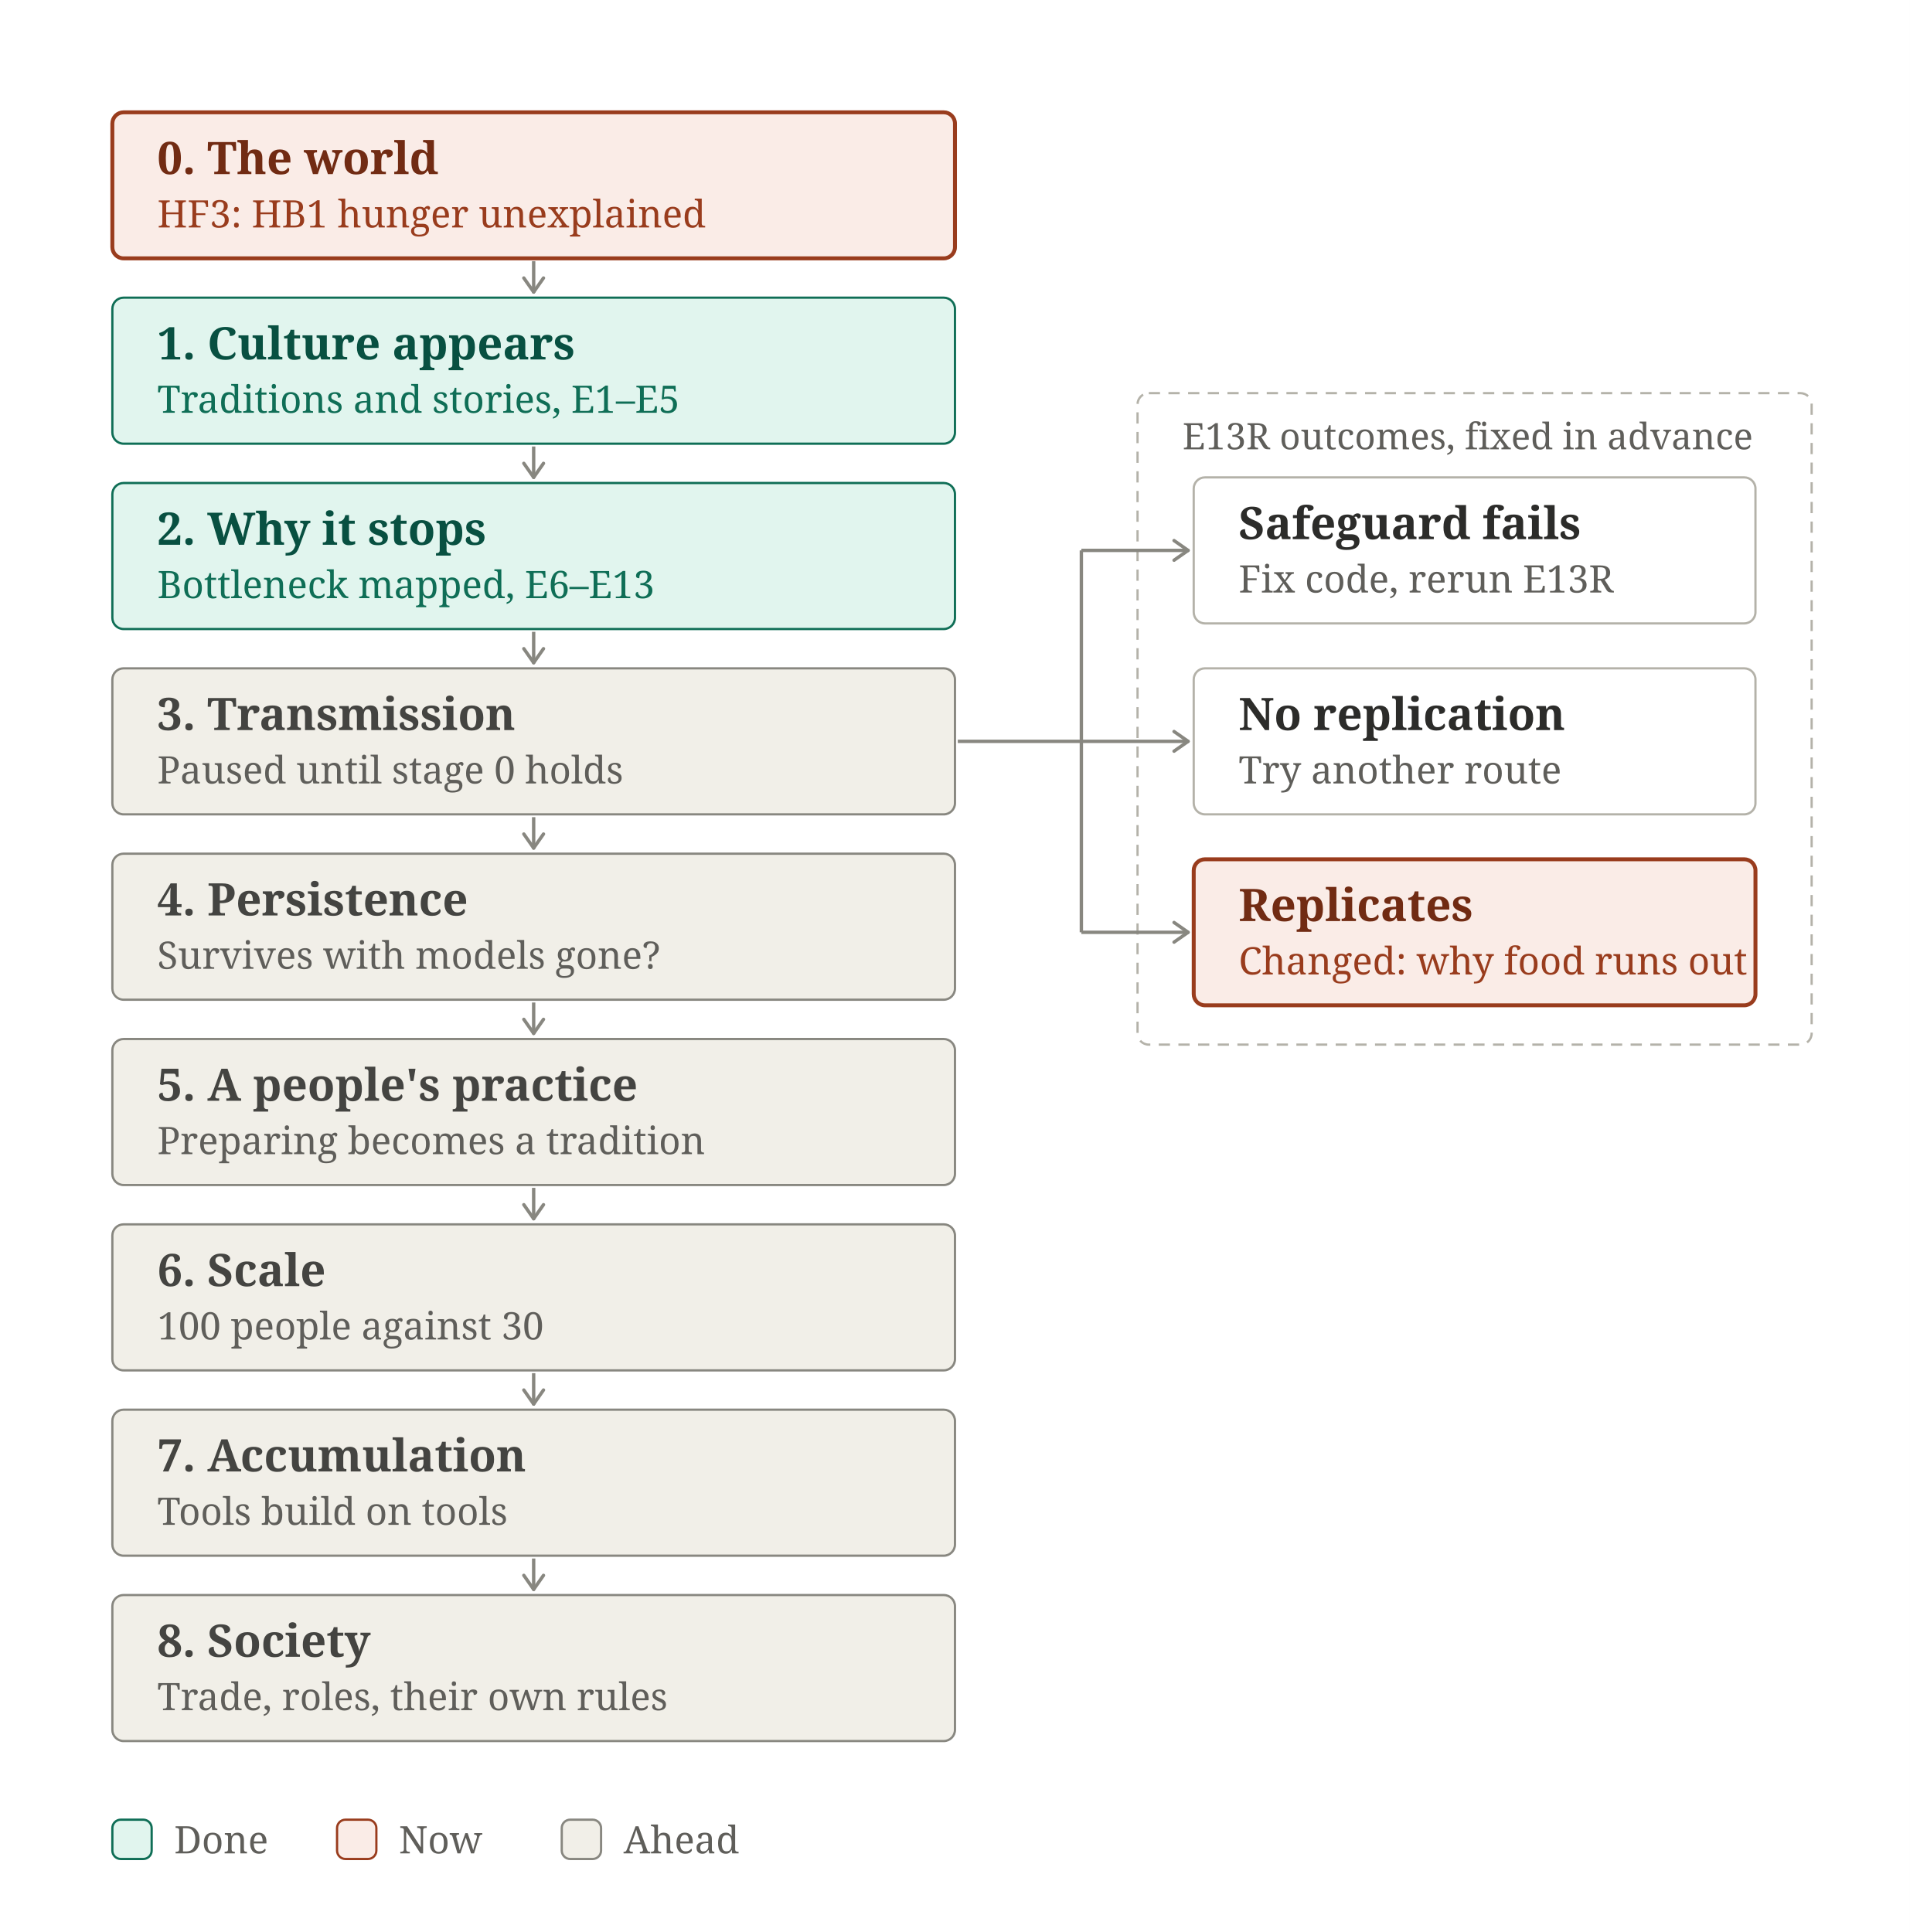
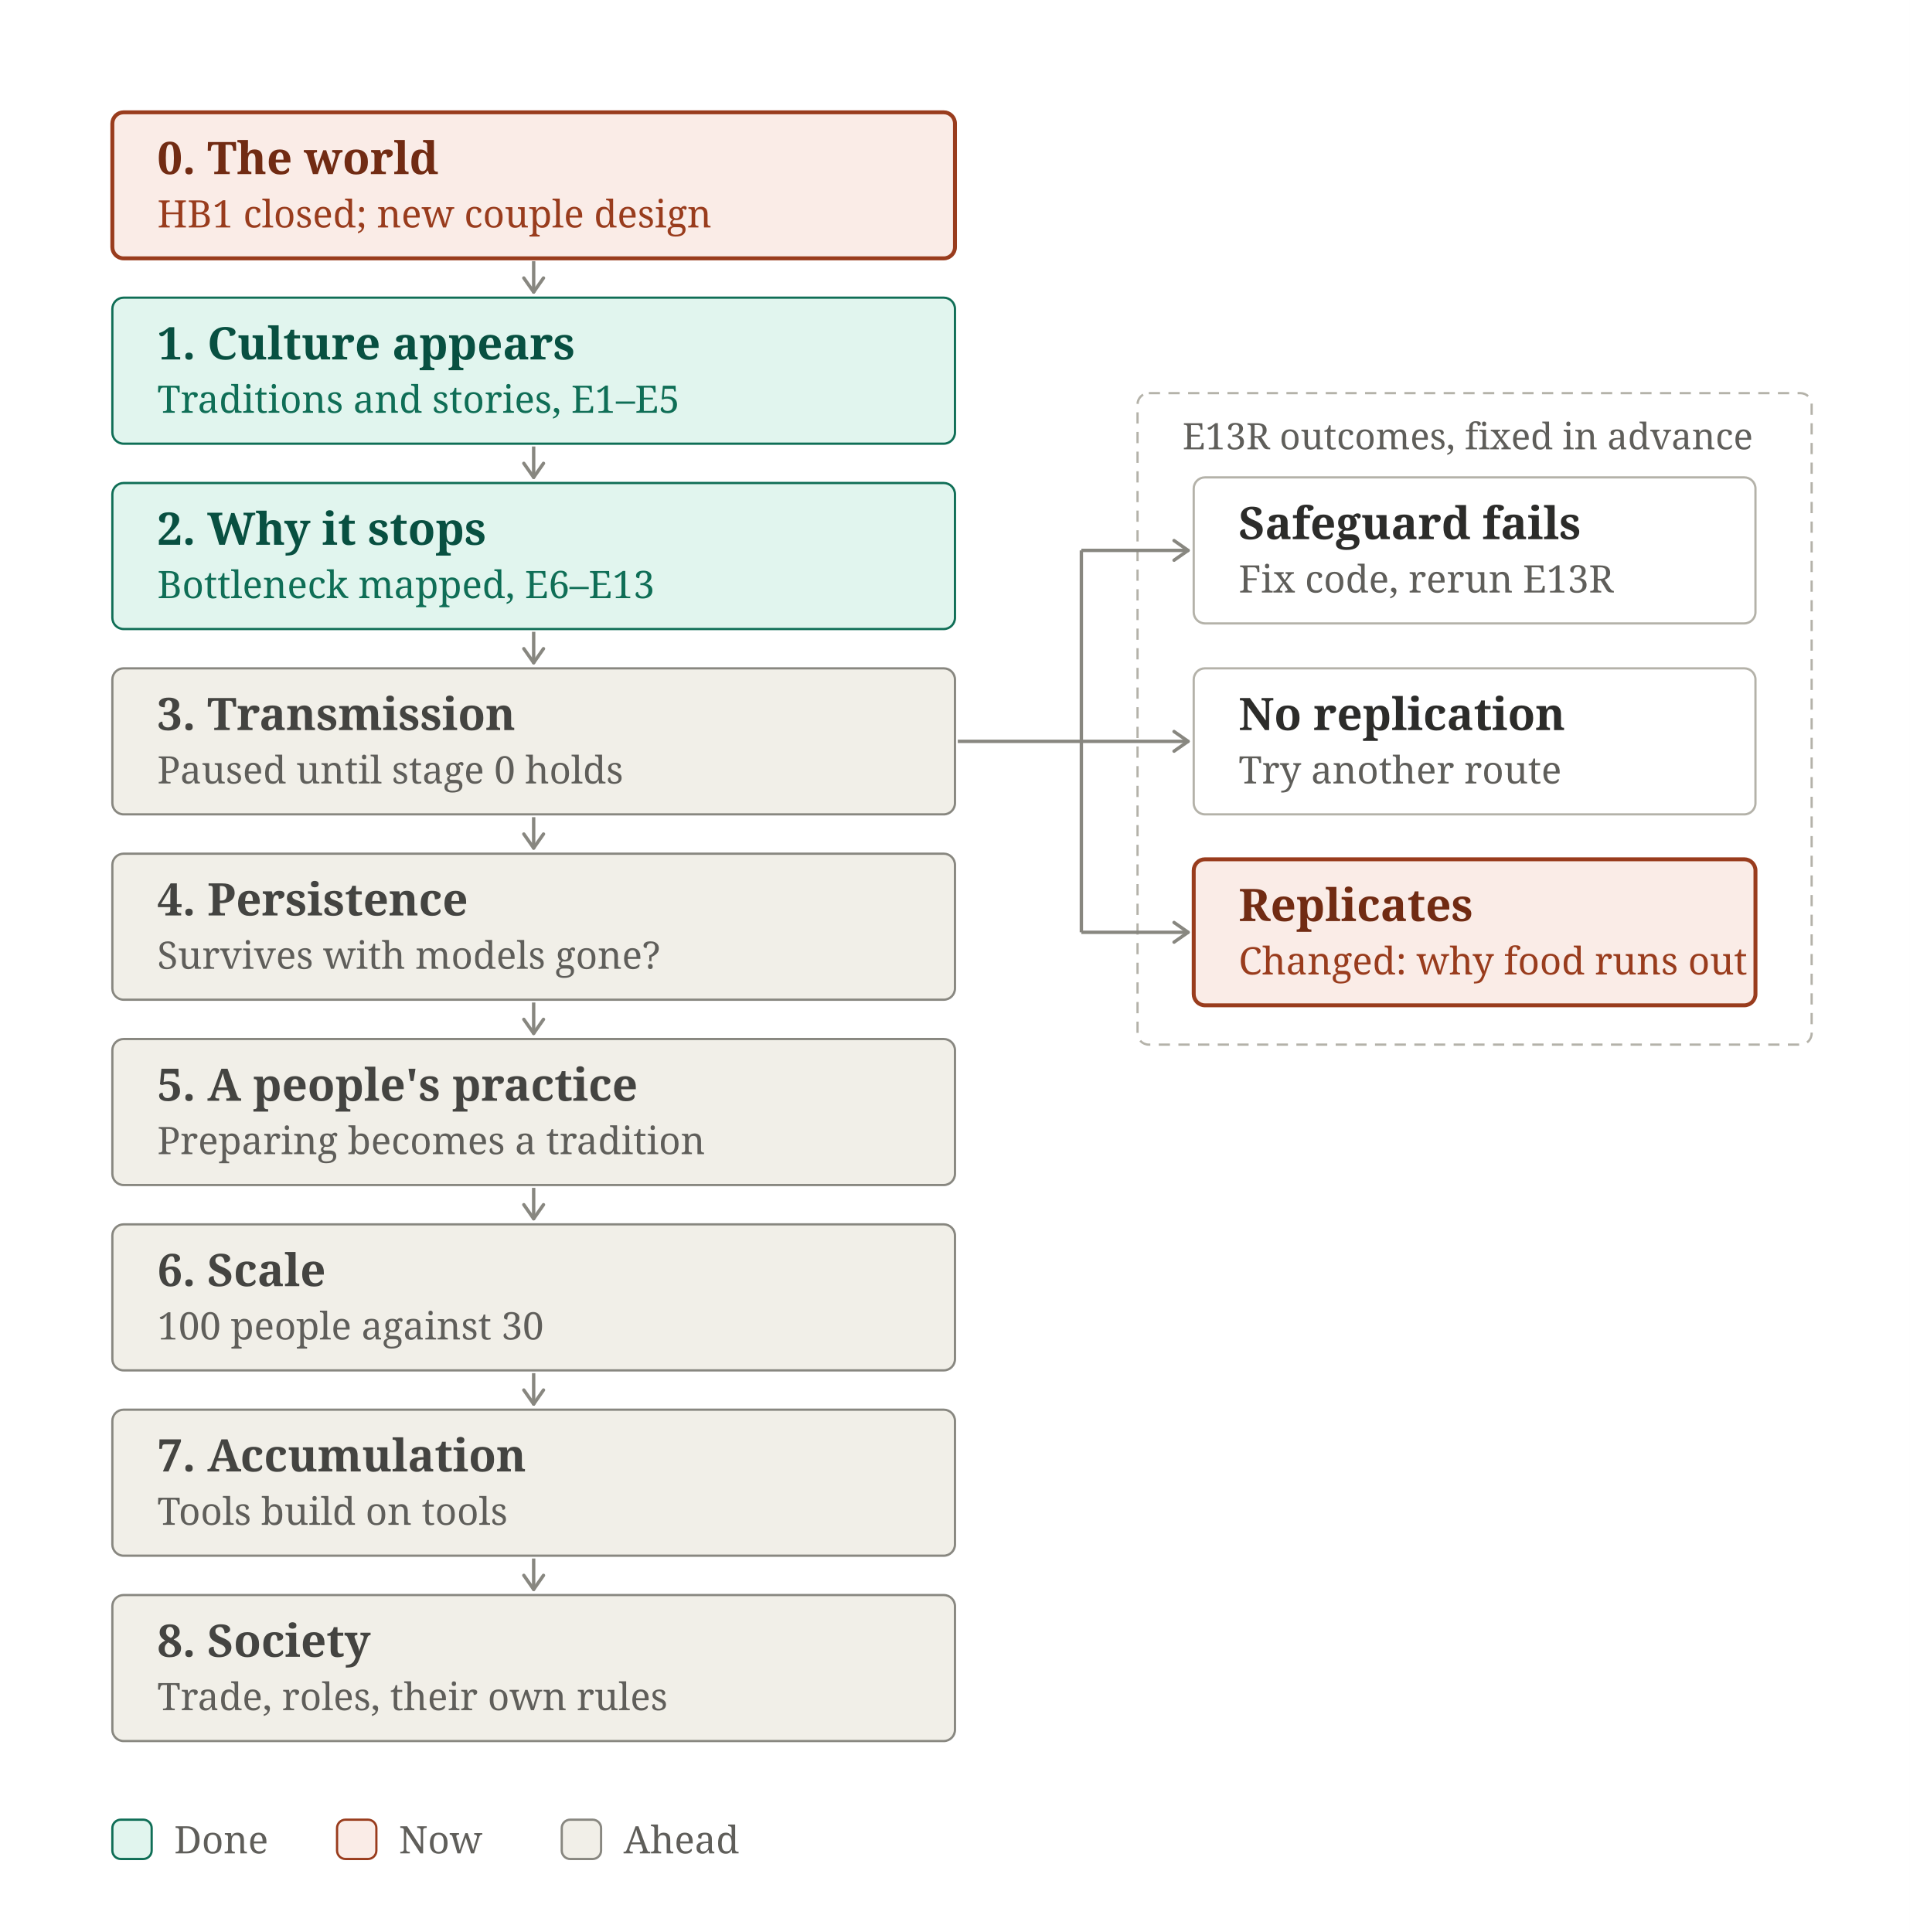
<svg xmlns="http://www.w3.org/2000/svg" width="680" height="688" viewBox="0 0 680 688" font-family="Garamond, Georgia, serif" role="img">
  <rect width="680" height="688" fill="#FFFFFF" />
  <rect x="405" y="140" width="240" height="232" rx="4" fill="none" stroke="#B4B2A9" stroke-width="0.8" stroke-dasharray="4 3" />
  <text x="421" y="160" font-size="13" fill="#5F5E5A">E13R outcomes, fixed in advance</text>
  <line x1="190" y1="93" x2="190" y2="104" stroke="#888780" stroke-width="1.2" />
  <line x1="186.5" y1="99.0" x2="190" y2="104" stroke="#888780" stroke-width="1.2" stroke-linecap="round" />
  <line x1="193.5" y1="99.0" x2="190" y2="104" stroke="#888780" stroke-width="1.2" stroke-linecap="round" />
  <line x1="190" y1="159" x2="190" y2="170" stroke="#888780" stroke-width="1.2" />
  <line x1="186.5" y1="165.0" x2="190" y2="170" stroke="#888780" stroke-width="1.2" stroke-linecap="round" />
  <line x1="193.5" y1="165.0" x2="190" y2="170" stroke="#888780" stroke-width="1.2" stroke-linecap="round" />
  <line x1="190" y1="225" x2="190" y2="236" stroke="#888780" stroke-width="1.2" />
  <line x1="186.5" y1="231.0" x2="190" y2="236" stroke="#888780" stroke-width="1.2" stroke-linecap="round" />
  <line x1="193.5" y1="231.0" x2="190" y2="236" stroke="#888780" stroke-width="1.2" stroke-linecap="round" />
  <line x1="190" y1="291" x2="190" y2="302" stroke="#888780" stroke-width="1.2" />
  <line x1="186.5" y1="297.0" x2="190" y2="302" stroke="#888780" stroke-width="1.2" stroke-linecap="round" />
  <line x1="193.5" y1="297.0" x2="190" y2="302" stroke="#888780" stroke-width="1.2" stroke-linecap="round" />
  <line x1="190" y1="357" x2="190" y2="368" stroke="#888780" stroke-width="1.2" />
  <line x1="186.5" y1="363.0" x2="190" y2="368" stroke="#888780" stroke-width="1.2" stroke-linecap="round" />
  <line x1="193.5" y1="363.0" x2="190" y2="368" stroke="#888780" stroke-width="1.2" stroke-linecap="round" />
  <line x1="190" y1="423" x2="190" y2="434" stroke="#888780" stroke-width="1.2" />
  <line x1="186.5" y1="429.0" x2="190" y2="434" stroke="#888780" stroke-width="1.2" stroke-linecap="round" />
  <line x1="193.5" y1="429.0" x2="190" y2="434" stroke="#888780" stroke-width="1.2" stroke-linecap="round" />
  <line x1="190" y1="489" x2="190" y2="500" stroke="#888780" stroke-width="1.2" />
  <line x1="186.5" y1="495.0" x2="190" y2="500" stroke="#888780" stroke-width="1.2" stroke-linecap="round" />
  <line x1="193.5" y1="495.0" x2="190" y2="500" stroke="#888780" stroke-width="1.2" stroke-linecap="round" />
  <line x1="190" y1="555" x2="190" y2="566" stroke="#888780" stroke-width="1.2" />
  <line x1="186.5" y1="561.0" x2="190" y2="566" stroke="#888780" stroke-width="1.2" stroke-linecap="round" />
  <line x1="193.5" y1="561.0" x2="190" y2="566" stroke="#888780" stroke-width="1.2" stroke-linecap="round" />
  <line x1="341" y1="264" x2="385" y2="264" stroke="#888780" stroke-width="1.2" />
  <line x1="385" y1="196" x2="385" y2="332" stroke="#888780" stroke-width="1.2" />
  <line x1="385" y1="196" x2="423" y2="196" stroke="#888780" stroke-width="1.2" />
  <line x1="418.0" y1="199.5" x2="423" y2="196" stroke="#888780" stroke-width="1.2" stroke-linecap="round" />
  <line x1="418.0" y1="192.5" x2="423" y2="196" stroke="#888780" stroke-width="1.2" stroke-linecap="round" />
  <line x1="385" y1="264" x2="423" y2="264" stroke="#888780" stroke-width="1.2" />
  <line x1="418.0" y1="267.5" x2="423" y2="264" stroke="#888780" stroke-width="1.2" stroke-linecap="round" />
  <line x1="418.0" y1="260.5" x2="423" y2="264" stroke="#888780" stroke-width="1.2" stroke-linecap="round" />
  <line x1="385" y1="332" x2="423" y2="332" stroke="#888780" stroke-width="1.2" />
  <line x1="418.0" y1="335.5" x2="423" y2="332" stroke="#888780" stroke-width="1.2" stroke-linecap="round" />
  <line x1="418.0" y1="328.5" x2="423" y2="332" stroke="#888780" stroke-width="1.2" stroke-linecap="round" />
  <rect x="40" y="40" width="300" height="52" rx="4" fill="#FAECE7" stroke="#993C1D" stroke-width="1.4" />
  <text x="56" y="62" font-size="16" font-weight="bold" fill="#712B13">0. The world</text>
-   <text x="56" y="81" font-size="13.5" fill="#993C1D">HF3: HB1 hunger unexplained</text>
+   <text x="56" y="81" font-size="13.5" fill="#993C1D">HB1 closed; new couple design</text>
  <rect x="40" y="106" width="300" height="52" rx="4" fill="#E1F5EE" stroke="#0F6E56" stroke-width="0.8" />
  <text x="56" y="128" font-size="16" font-weight="bold" fill="#085041">1. Culture appears</text>
  <text x="56" y="147" font-size="13.5" fill="#0F6E56">Traditions and stories, E1–E5</text>
  <rect x="40" y="172" width="300" height="52" rx="4" fill="#E1F5EE" stroke="#0F6E56" stroke-width="0.8" />
  <text x="56" y="194" font-size="16" font-weight="bold" fill="#085041">2. Why it stops</text>
  <text x="56" y="213" font-size="13.5" fill="#0F6E56">Bottleneck mapped, E6–E13</text>
  <rect x="40" y="238" width="300" height="52" rx="4" fill="#F1EFE8" stroke="#888780" stroke-width="0.8" />
  <text x="56" y="260" font-size="16" font-weight="bold" fill="#444441">3. Transmission</text>
  <text x="56" y="279" font-size="13.5" fill="#5F5E5A">Paused until stage 0 holds</text>
  <rect x="40" y="304" width="300" height="52" rx="4" fill="#F1EFE8" stroke="#888780" stroke-width="0.8" />
  <text x="56" y="326" font-size="16" font-weight="bold" fill="#444441">4. Persistence</text>
  <text x="56" y="345" font-size="13.5" fill="#5F5E5A">Survives with models gone?</text>
  <rect x="40" y="370" width="300" height="52" rx="4" fill="#F1EFE8" stroke="#888780" stroke-width="0.8" />
  <text x="56" y="392" font-size="16" font-weight="bold" fill="#444441">5. A people's practice</text>
  <text x="56" y="411" font-size="13.5" fill="#5F5E5A">Preparing becomes a tradition</text>
  <rect x="40" y="436" width="300" height="52" rx="4" fill="#F1EFE8" stroke="#888780" stroke-width="0.8" />
  <text x="56" y="458" font-size="16" font-weight="bold" fill="#444441">6. Scale</text>
  <text x="56" y="477" font-size="13.5" fill="#5F5E5A">100 people against 30</text>
  <rect x="40" y="502" width="300" height="52" rx="4" fill="#F1EFE8" stroke="#888780" stroke-width="0.8" />
  <text x="56" y="524" font-size="16" font-weight="bold" fill="#444441">7. Accumulation</text>
  <text x="56" y="543" font-size="13.5" fill="#5F5E5A">Tools build on tools</text>
  <rect x="40" y="568" width="300" height="52" rx="4" fill="#F1EFE8" stroke="#888780" stroke-width="0.8" />
  <text x="56" y="590" font-size="16" font-weight="bold" fill="#444441">8. Society</text>
  <text x="56" y="609" font-size="13.5" fill="#5F5E5A">Trade, roles, their own rules</text>
  <rect x="425" y="170" width="200" height="52" rx="4" fill="#FFFFFF" stroke="#B4B2A9" stroke-width="0.8" />
  <text x="441" y="192" font-size="16" font-weight="bold" fill="#2C2C2A">Safeguard fails</text>
  <text x="441" y="211" font-size="13.5" fill="#5F5E5A">Fix code, rerun E13R</text>
  <rect x="425" y="238" width="200" height="52" rx="4" fill="#FFFFFF" stroke="#B4B2A9" stroke-width="0.8" />
  <text x="441" y="260" font-size="16" font-weight="bold" fill="#2C2C2A">No replication</text>
  <text x="441" y="279" font-size="13.5" fill="#5F5E5A">Try another route</text>
  <rect x="425" y="306" width="200" height="52" rx="4" fill="#FAECE7" stroke="#993C1D" stroke-width="1.4" />
  <text x="441" y="328" font-size="16" font-weight="bold" fill="#712B13">Replicates</text>
  <text x="441" y="347" font-size="13.5" fill="#993C1D">Changed: why food runs out</text>
  <rect x="40" y="648" width="14" height="14" rx="3" fill="#E1F5EE" stroke="#0F6E56" stroke-width="0.8" />
  <text x="62" y="660" font-size="13.5" fill="#5F5E5A">Done</text>
  <rect x="120" y="648" width="14" height="14" rx="3" fill="#FAECE7" stroke="#993C1D" stroke-width="0.8" />
  <text x="142" y="660" font-size="13.5" fill="#5F5E5A">Now</text>
  <rect x="200" y="648" width="14" height="14" rx="3" fill="#F1EFE8" stroke="#888780" stroke-width="0.8" />
  <text x="222" y="660" font-size="13.5" fill="#5F5E5A">Ahead</text>
</svg>
